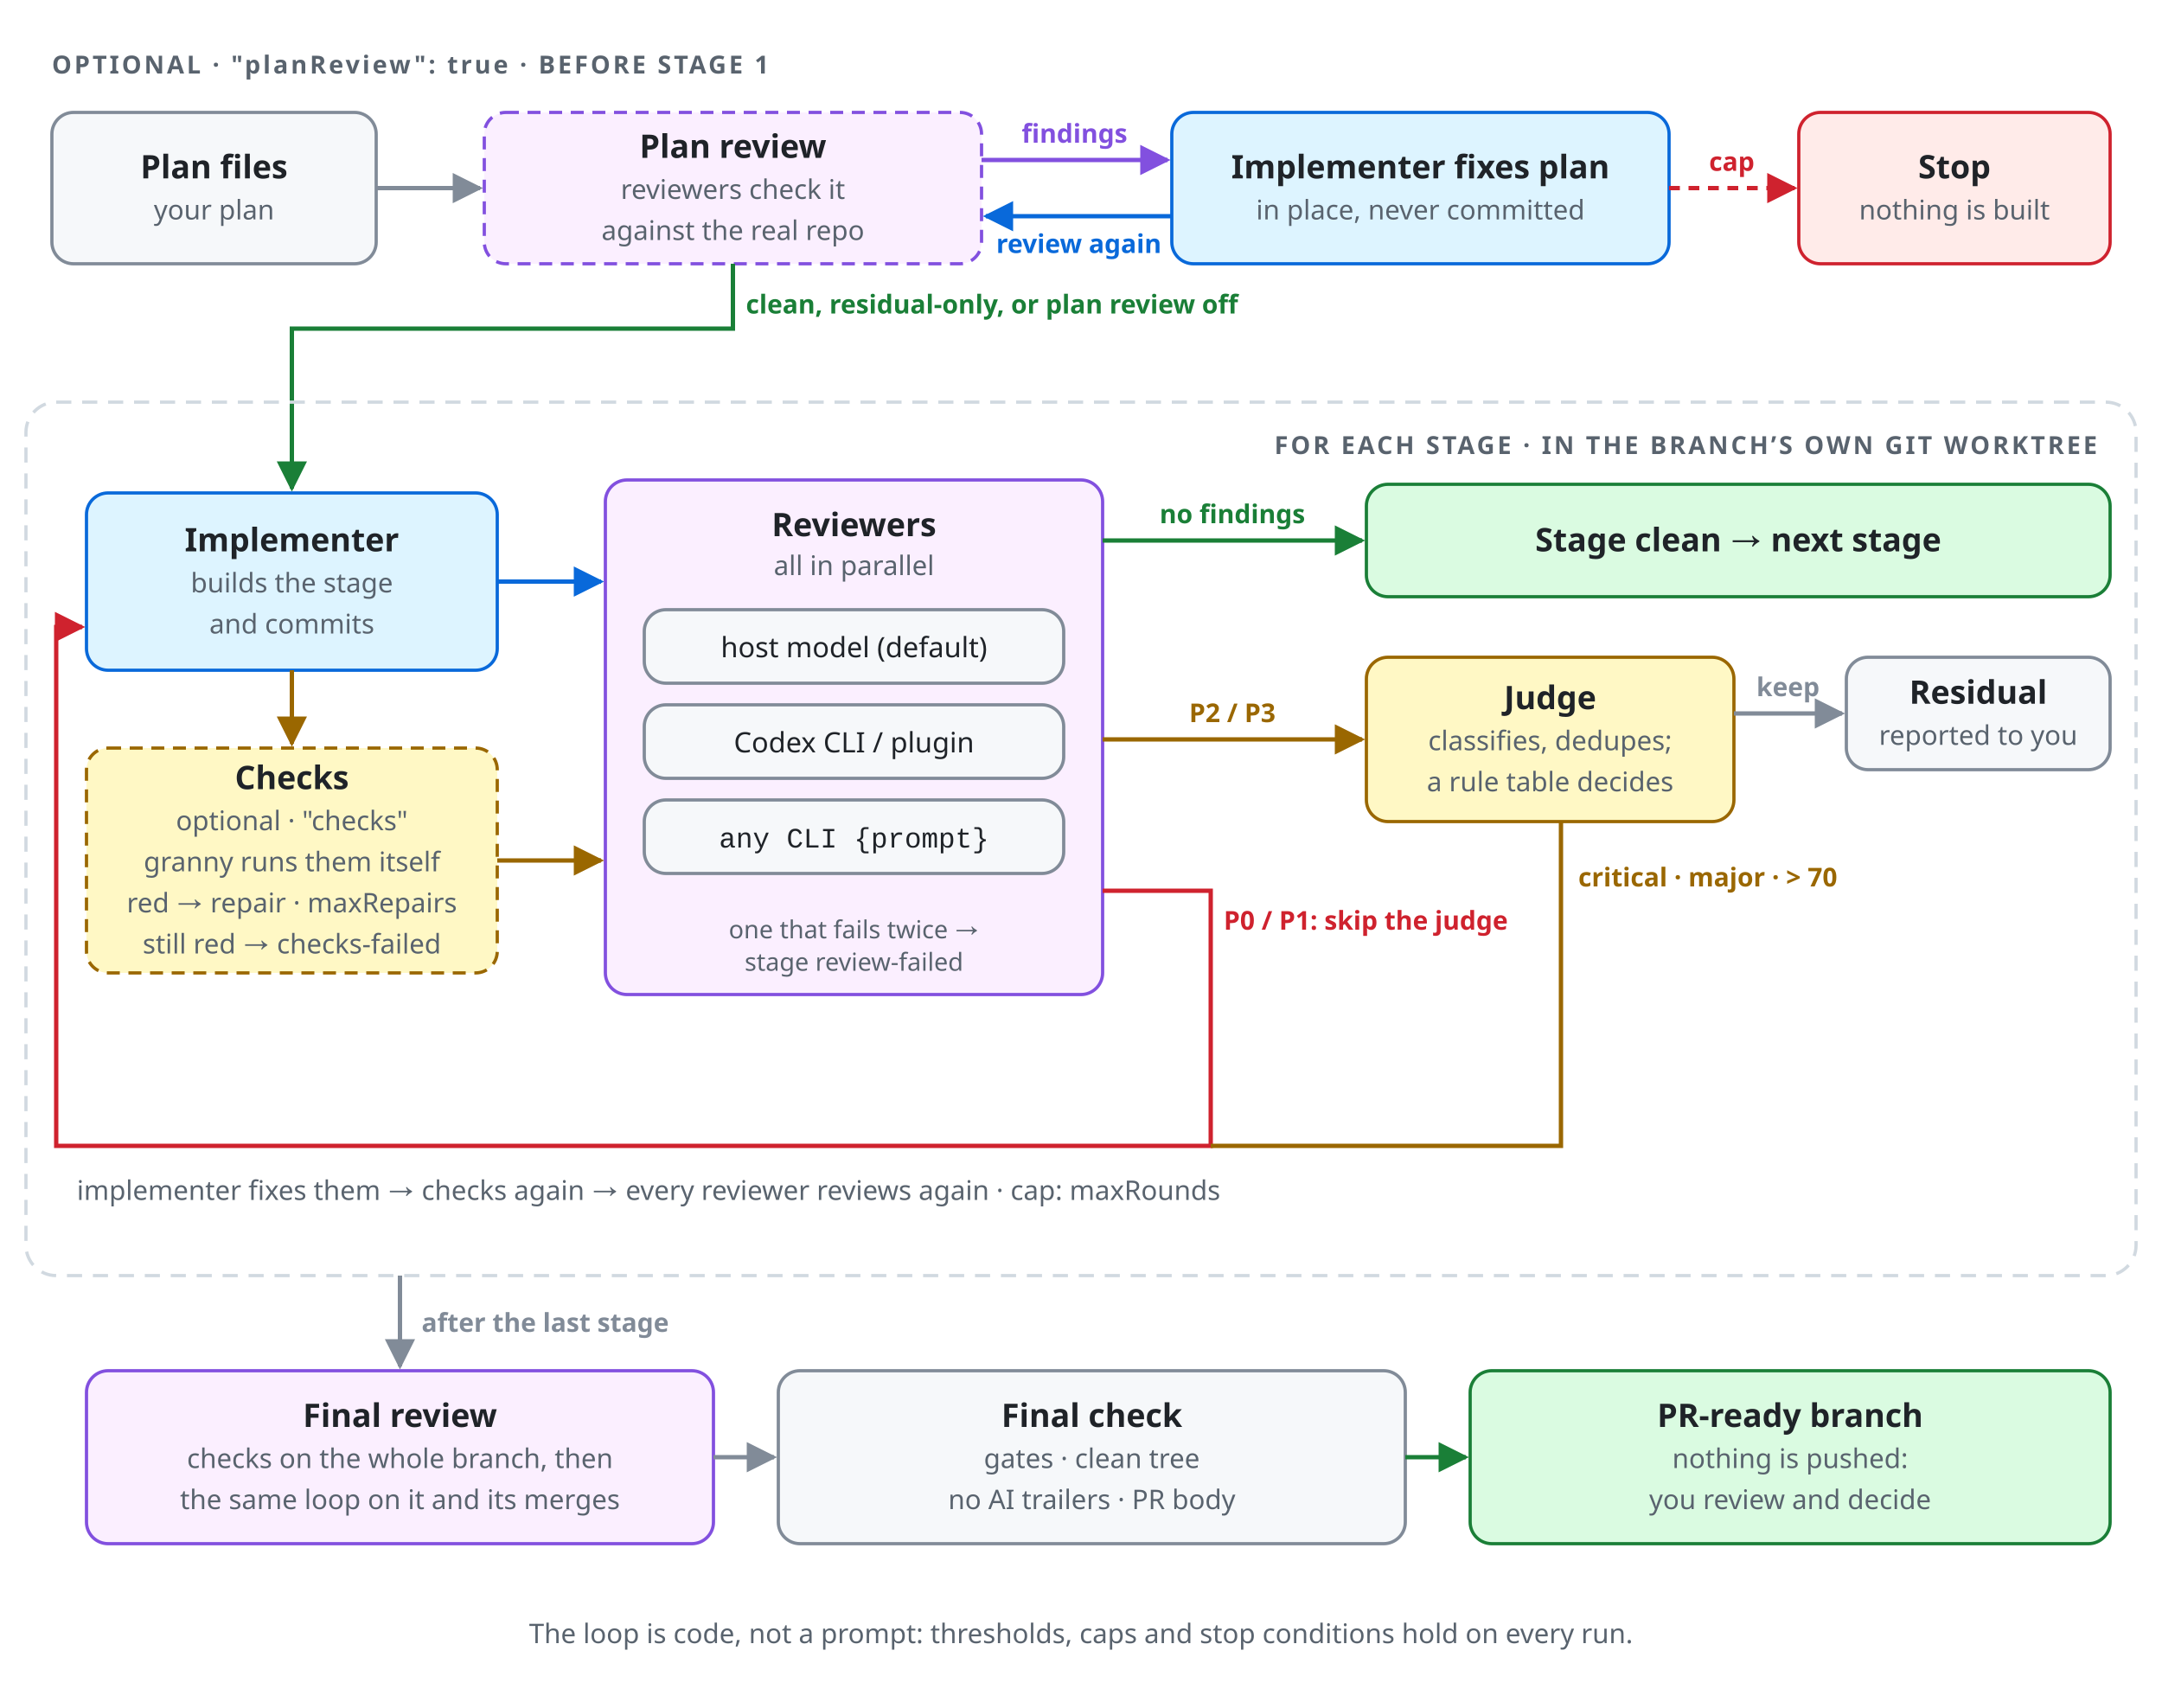
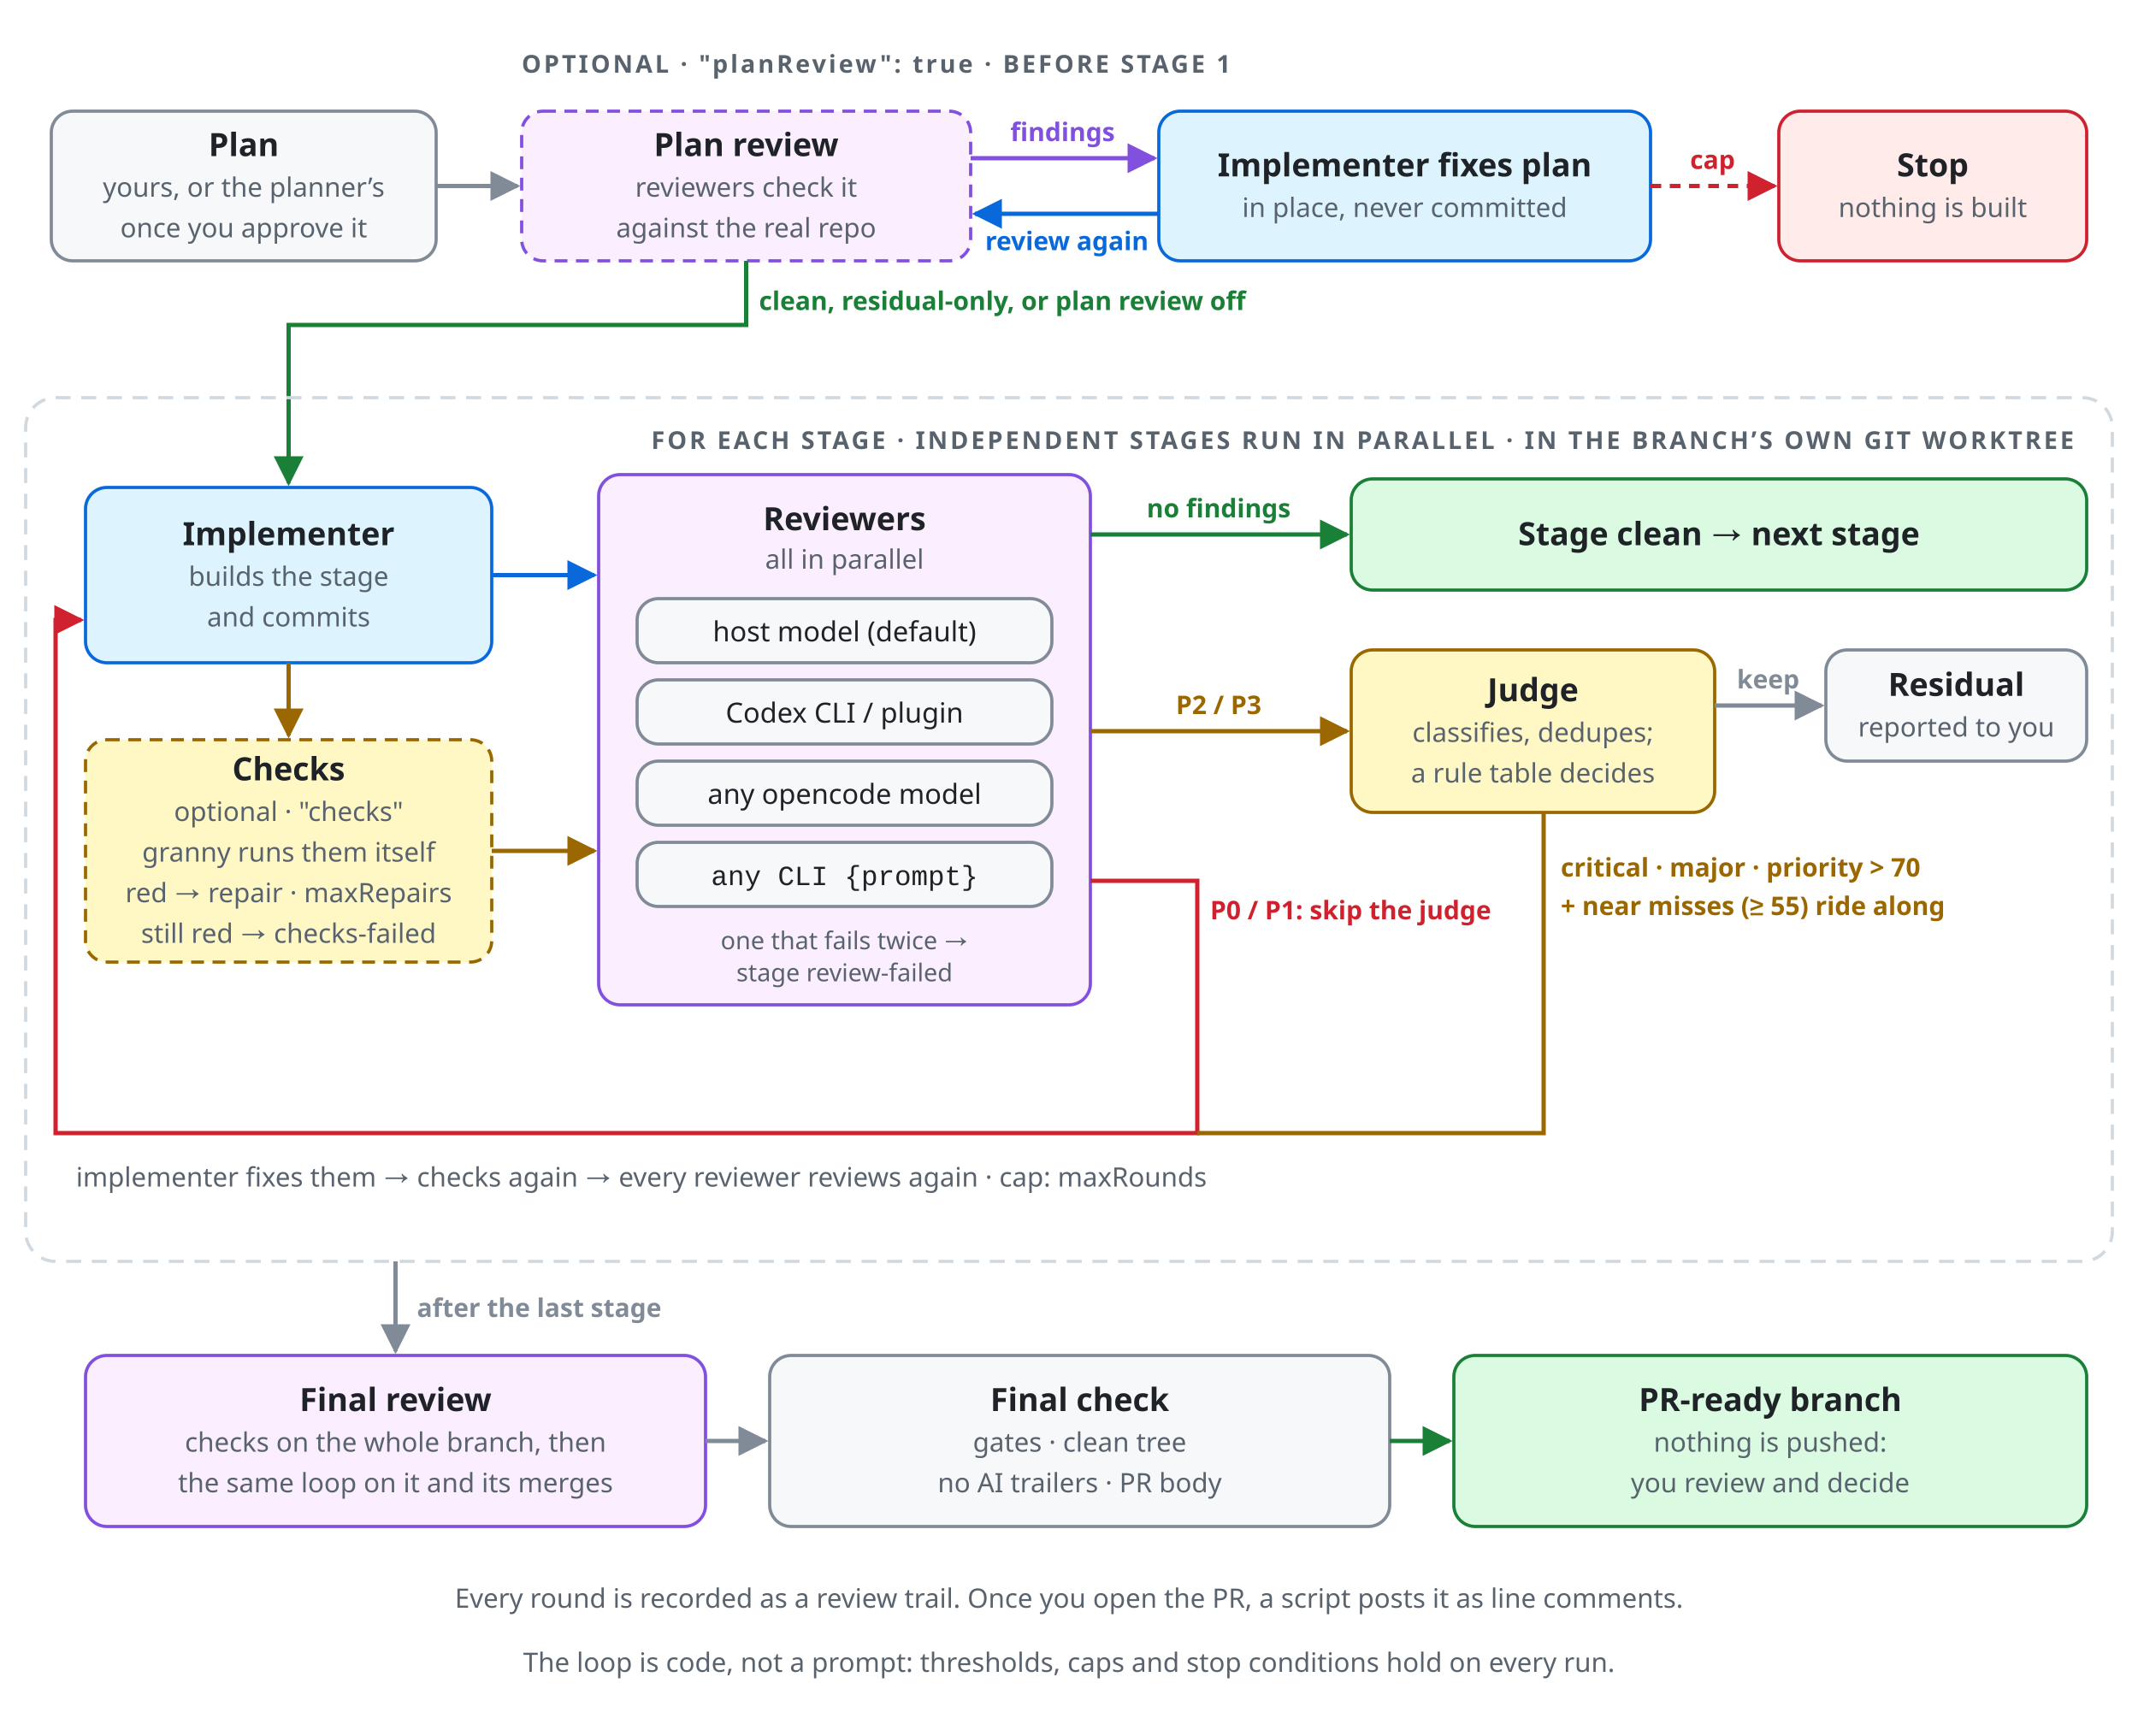
- <svg xmlns="http://www.w3.org/2000/svg" width="1000" height="790" viewBox="0 0 1000 790" role="img" aria-label="granny-workflow: an optional plan review, then implement, checks, review, judge and fix for every stage, then whole-branch checks and review">
+ <svg xmlns="http://www.w3.org/2000/svg" width="1000" height="812" viewBox="0 0 1000 812" role="img" aria-label="granny-workflow: a plan of your own or from the planner, an optional plan review, then implement, checks, review, judge and fix for every stage, then whole-branch checks and review, and a review trail for the PR">
  <defs>
    <marker id="a-neutral" viewBox="0 0 10 10" refX="9" refY="5" markerWidth="7" markerHeight="7" orient="auto-start-reverse">
      <path d="M0,0 L10,5 L0,10 z" fill="#818b98" />
    </marker>
    <marker id="a-blue" viewBox="0 0 10 10" refX="9" refY="5" markerWidth="7" markerHeight="7" orient="auto-start-reverse">
      <path d="M0,0 L10,5 L0,10 z" fill="#0969da" />
    </marker>
    <marker id="a-purple" viewBox="0 0 10 10" refX="9" refY="5" markerWidth="7" markerHeight="7" orient="auto-start-reverse">
      <path d="M0,0 L10,5 L0,10 z" fill="#8250df" />
    </marker>
    <marker id="a-amber" viewBox="0 0 10 10" refX="9" refY="5" markerWidth="7" markerHeight="7" orient="auto-start-reverse">
      <path d="M0,0 L10,5 L0,10 z" fill="#9a6700" />
    </marker>
    <marker id="a-red" viewBox="0 0 10 10" refX="9" refY="5" markerWidth="7" markerHeight="7" orient="auto-start-reverse">
      <path d="M0,0 L10,5 L0,10 z" fill="#cf222e" />
    </marker>
    <marker id="a-green" viewBox="0 0 10 10" refX="9" refY="5" markerWidth="7" markerHeight="7" orient="auto-start-reverse">
      <path d="M0,0 L10,5 L0,10 z" fill="#1a7f37" />
    </marker>
    <marker id="a-muted" viewBox="0 0 10 10" refX="9" refY="5" markerWidth="7" markerHeight="7" orient="auto-start-reverse">
      <path d="M0,0 L10,5 L0,10 z" fill="#818b98" />
    </marker>
  </defs>
-   <text x="24" y="34" font-family="-apple-system, BlinkMacSystemFont, 'Segoe UI', 'Noto Sans', Helvetica, Arial, sans-serif" font-size="11.5" font-weight="700" fill="#59636e" text-anchor="start" letter-spacing="1.2">OPTIONAL · "planReview": true · BEFORE STAGE 1</text>
-   <rect x="24" y="52" width="150" height="70" rx="10" fill="#f6f8fa" stroke="#818b98" stroke-width="1.5" />
-   <text x="99" y="82.5" font-family="-apple-system, BlinkMacSystemFont, 'Segoe UI', 'Noto Sans', Helvetica, Arial, sans-serif" font-size="15" font-weight="600" fill="#1f2328" text-anchor="middle">Plan files</text>
-   <text x="99" y="101.5" font-family="-apple-system, BlinkMacSystemFont, 'Segoe UI', 'Noto Sans', Helvetica, Arial, sans-serif" font-size="12.5" font-weight="400" fill="#59636e" text-anchor="middle">your plan</text>
-   <path d="M174,87 L222,87" fill="none" stroke="#818b98" stroke-width="2" marker-end="url(#a-neutral)" />
-   <rect x="224" y="52" width="230" height="70" rx="10" fill="#fbefff" stroke="#8250df" stroke-width="1.5" stroke-dasharray="6 4" />
-   <text x="339" y="73" font-family="-apple-system, BlinkMacSystemFont, 'Segoe UI', 'Noto Sans', Helvetica, Arial, sans-serif" font-size="15" font-weight="600" fill="#1f2328" text-anchor="middle">Plan review</text>
-   <text x="339" y="92" font-family="-apple-system, BlinkMacSystemFont, 'Segoe UI', 'Noto Sans', Helvetica, Arial, sans-serif" font-size="12.5" font-weight="400" fill="#59636e" text-anchor="middle">reviewers check it</text>
-   <text x="339" y="111" font-family="-apple-system, BlinkMacSystemFont, 'Segoe UI', 'Noto Sans', Helvetica, Arial, sans-serif" font-size="12.5" font-weight="400" fill="#59636e" text-anchor="middle">against the real repo</text>
+   <text x="244" y="34" font-family="-apple-system, BlinkMacSystemFont, 'Segoe UI', 'Noto Sans', Helvetica, Arial, sans-serif" font-size="11.5" font-weight="700" fill="#59636e" text-anchor="start" letter-spacing="1.2">OPTIONAL · "planReview": true · BEFORE STAGE 1</text>
+   <rect x="24" y="52" width="180" height="70" rx="10" fill="#f6f8fa" stroke="#818b98" stroke-width="1.5" />
+   <text x="114" y="73" font-family="-apple-system, BlinkMacSystemFont, 'Segoe UI', 'Noto Sans', Helvetica, Arial, sans-serif" font-size="15" font-weight="600" fill="#1f2328" text-anchor="middle">Plan</text>
+   <text x="114" y="92" font-family="-apple-system, BlinkMacSystemFont, 'Segoe UI', 'Noto Sans', Helvetica, Arial, sans-serif" font-size="12.5" font-weight="400" fill="#59636e" text-anchor="middle">yours, or the planner’s</text>
+   <text x="114" y="111" font-family="-apple-system, BlinkMacSystemFont, 'Segoe UI', 'Noto Sans', Helvetica, Arial, sans-serif" font-size="12.5" font-weight="400" fill="#59636e" text-anchor="middle">once you approve it</text>
+   <path d="M204,87 L242,87" fill="none" stroke="#818b98" stroke-width="2" marker-end="url(#a-neutral)" />
+   <rect x="244" y="52" width="210" height="70" rx="10" fill="#fbefff" stroke="#8250df" stroke-width="1.5" stroke-dasharray="6 4" />
+   <text x="349" y="73" font-family="-apple-system, BlinkMacSystemFont, 'Segoe UI', 'Noto Sans', Helvetica, Arial, sans-serif" font-size="15" font-weight="600" fill="#1f2328" text-anchor="middle">Plan review</text>
+   <text x="349" y="92" font-family="-apple-system, BlinkMacSystemFont, 'Segoe UI', 'Noto Sans', Helvetica, Arial, sans-serif" font-size="12.5" font-weight="400" fill="#59636e" text-anchor="middle">reviewers check it</text>
+   <text x="349" y="111" font-family="-apple-system, BlinkMacSystemFont, 'Segoe UI', 'Noto Sans', Helvetica, Arial, sans-serif" font-size="12.5" font-weight="400" fill="#59636e" text-anchor="middle">against the real repo</text>
  <path d="M454,74 L540,74" fill="none" stroke="#8250df" stroke-width="2" marker-end="url(#a-purple)" />
  <text x="497" y="66" font-family="-apple-system, BlinkMacSystemFont, 'Segoe UI', 'Noto Sans', Helvetica, Arial, sans-serif" font-size="12" font-weight="600" fill="#8250df" text-anchor="middle">findings</text>
  <rect x="542" y="52" width="230" height="70" rx="10" fill="#ddf4ff" stroke="#0969da" stroke-width="1.5" />
  <text x="657" y="82.5" font-family="-apple-system, BlinkMacSystemFont, 'Segoe UI', 'Noto Sans', Helvetica, Arial, sans-serif" font-size="15" font-weight="600" fill="#1f2328" text-anchor="middle">Implementer fixes plan</text>
  <text x="657" y="101.5" font-family="-apple-system, BlinkMacSystemFont, 'Segoe UI', 'Noto Sans', Helvetica, Arial, sans-serif" font-size="12.5" font-weight="400" fill="#59636e" text-anchor="middle">in place, never committed</text>
  <path d="M542,100 L456,100" fill="none" stroke="#0969da" stroke-width="2" marker-end="url(#a-blue)" />
  <text x="499" y="117" font-family="-apple-system, BlinkMacSystemFont, 'Segoe UI', 'Noto Sans', Helvetica, Arial, sans-serif" font-size="12" font-weight="600" fill="#0969da" text-anchor="middle">review again</text>
  <path d="M772,87 L830,87" fill="none" stroke="#cf222e" stroke-width="2" stroke-dasharray="5 4" marker-end="url(#a-red)" />
  <text x="801" y="79" font-family="-apple-system, BlinkMacSystemFont, 'Segoe UI', 'Noto Sans', Helvetica, Arial, sans-serif" font-size="12" font-weight="600" fill="#cf222e" text-anchor="middle">cap</text>
  <rect x="832" y="52" width="144" height="70" rx="10" fill="#ffebe9" stroke="#cf222e" stroke-width="1.5" />
  <text x="904" y="82.5" font-family="-apple-system, BlinkMacSystemFont, 'Segoe UI', 'Noto Sans', Helvetica, Arial, sans-serif" font-size="15" font-weight="600" fill="#1f2328" text-anchor="middle">Stop</text>
  <text x="904" y="101.5" font-family="-apple-system, BlinkMacSystemFont, 'Segoe UI', 'Noto Sans', Helvetica, Arial, sans-serif" font-size="12.5" font-weight="400" fill="#59636e" text-anchor="middle">nothing is built</text>
-   <path d="M339,122 L339,152 L135,152 L135,226" fill="none" stroke="#1a7f37" stroke-width="2" marker-end="url(#a-green)" />
-   <text x="345" y="145" font-family="-apple-system, BlinkMacSystemFont, 'Segoe UI', 'Noto Sans', Helvetica, Arial, sans-serif" font-size="12" font-weight="600" fill="#1a7f37" text-anchor="start">clean, residual-only, or plan review off</text>
+   <path d="M349,122 L349,152 L135,152 L135,226" fill="none" stroke="#1a7f37" stroke-width="2" marker-end="url(#a-green)" />
+   <text x="355" y="145" font-family="-apple-system, BlinkMacSystemFont, 'Segoe UI', 'Noto Sans', Helvetica, Arial, sans-serif" font-size="12" font-weight="600" fill="#1a7f37" text-anchor="start">clean, residual-only, or plan review off</text>
  <rect x="12" y="186" width="976" height="404" rx="14" fill="none" stroke="#d1d9e0" stroke-width="1.5" stroke-dasharray="7 5" />
-   <text x="970" y="210" font-family="-apple-system, BlinkMacSystemFont, 'Segoe UI', 'Noto Sans', Helvetica, Arial, sans-serif" font-size="11.5" font-weight="700" fill="#59636e" text-anchor="end" letter-spacing="1.2">FOR EACH STAGE · IN THE BRANCH’S OWN GIT WORKTREE</text>
+   <text x="970" y="210" font-family="-apple-system, BlinkMacSystemFont, 'Segoe UI', 'Noto Sans', Helvetica, Arial, sans-serif" font-size="11.5" font-weight="700" fill="#59636e" text-anchor="end" letter-spacing="1.2">FOR EACH STAGE · INDEPENDENT STAGES RUN IN PARALLEL · IN THE BRANCH’S OWN GIT WORKTREE</text>
  <rect x="40" y="228" width="190" height="82" rx="10" fill="#ddf4ff" stroke="#0969da" stroke-width="1.5" />
  <text x="135" y="255" font-family="-apple-system, BlinkMacSystemFont, 'Segoe UI', 'Noto Sans', Helvetica, Arial, sans-serif" font-size="15" font-weight="600" fill="#1f2328" text-anchor="middle">Implementer</text>
  <text x="135" y="274" font-family="-apple-system, BlinkMacSystemFont, 'Segoe UI', 'Noto Sans', Helvetica, Arial, sans-serif" font-size="12.5" font-weight="400" fill="#59636e" text-anchor="middle">builds the stage</text>
  <text x="135" y="293" font-family="-apple-system, BlinkMacSystemFont, 'Segoe UI', 'Noto Sans', Helvetica, Arial, sans-serif" font-size="12.5" font-weight="400" fill="#59636e" text-anchor="middle">and commits</text>
  <path d="M230,269 L278,269" fill="none" stroke="#0969da" stroke-width="2" marker-end="url(#a-blue)" />
  <path d="M135,310 L135,344" fill="none" stroke="#9a6700" stroke-width="2" marker-end="url(#a-amber)" />
  <rect x="40" y="346" width="190" height="104" rx="10" fill="#fff8c5" stroke="#9a6700" stroke-width="1.5" stroke-dasharray="6 4" />
  <text x="135" y="365" font-family="-apple-system, BlinkMacSystemFont, 'Segoe UI', 'Noto Sans', Helvetica, Arial, sans-serif" font-size="15" font-weight="600" fill="#1f2328" text-anchor="middle">Checks</text>
  <text x="135" y="384" font-family="-apple-system, BlinkMacSystemFont, 'Segoe UI', 'Noto Sans', Helvetica, Arial, sans-serif" font-size="12.5" font-weight="400" fill="#59636e" text-anchor="middle">optional · "checks"</text>
  <text x="135" y="403" font-family="-apple-system, BlinkMacSystemFont, 'Segoe UI', 'Noto Sans', Helvetica, Arial, sans-serif" font-size="12.5" font-weight="400" fill="#59636e" text-anchor="middle">granny runs them itself</text>
  <text x="135" y="422" font-family="-apple-system, BlinkMacSystemFont, 'Segoe UI', 'Noto Sans', Helvetica, Arial, sans-serif" font-size="12.5" font-weight="400" fill="#59636e" text-anchor="middle">red → repair · maxRepairs</text>
  <text x="135" y="441" font-family="-apple-system, BlinkMacSystemFont, 'Segoe UI', 'Noto Sans', Helvetica, Arial, sans-serif" font-size="12.5" font-weight="400" fill="#59636e" text-anchor="middle">still red → checks-failed</text>
  <path d="M230,398 L278,398" fill="none" stroke="#9a6700" stroke-width="2" marker-end="url(#a-amber)" />
-   <rect x="280" y="222" width="230" height="238" rx="10" fill="#fbefff" stroke="#8250df" stroke-width="1.5" />
-   <text x="395" y="346" font-family="-apple-system, BlinkMacSystemFont, 'Segoe UI', 'Noto Sans', Helvetica, Arial, sans-serif" font-size="15" font-weight="600" fill="#1f2328" text-anchor="middle" />
+   <rect x="280" y="222" width="230" height="248" rx="10" fill="#fbefff" stroke="#8250df" stroke-width="1.5" />
+   <text x="395" y="351" font-family="-apple-system, BlinkMacSystemFont, 'Segoe UI', 'Noto Sans', Helvetica, Arial, sans-serif" font-size="15" font-weight="600" fill="#1f2328" text-anchor="middle" />
  <text x="395" y="248" font-family="-apple-system, BlinkMacSystemFont, 'Segoe UI', 'Noto Sans', Helvetica, Arial, sans-serif" font-size="15" font-weight="600" fill="#1f2328" text-anchor="middle">Reviewers</text>
  <text x="395" y="266" font-family="-apple-system, BlinkMacSystemFont, 'Segoe UI', 'Noto Sans', Helvetica, Arial, sans-serif" font-size="12.5" font-weight="400" fill="#59636e" text-anchor="middle">all in parallel</text>
-   <rect x="298" y="282" width="194" height="34" rx="10" fill="#f6f8fa" stroke="#818b98" stroke-width="1.5" />
-   <text x="395" y="304" font-family="-apple-system, BlinkMacSystemFont, 'Segoe UI', 'Noto Sans', Helvetica, Arial, sans-serif" font-size="15" font-weight="600" fill="#1f2328" text-anchor="middle" />
-   <text x="395" y="304" font-family="-apple-system, BlinkMacSystemFont, 'Segoe UI', 'Noto Sans', Helvetica, Arial, sans-serif" font-size="13" font-weight="400" fill="#1f2328" text-anchor="middle">host model (default)</text>
-   <rect x="298" y="326" width="194" height="34" rx="10" fill="#f6f8fa" stroke="#818b98" stroke-width="1.5" />
-   <text x="395" y="348" font-family="-apple-system, BlinkMacSystemFont, 'Segoe UI', 'Noto Sans', Helvetica, Arial, sans-serif" font-size="15" font-weight="600" fill="#1f2328" text-anchor="middle" />
-   <text x="395" y="348" font-family="-apple-system, BlinkMacSystemFont, 'Segoe UI', 'Noto Sans', Helvetica, Arial, sans-serif" font-size="13" font-weight="400" fill="#1f2328" text-anchor="middle">Codex CLI / plugin</text>
-   <rect x="298" y="370" width="194" height="34" rx="10" fill="#f6f8fa" stroke="#818b98" stroke-width="1.5" />
-   <text x="395" y="392" font-family="-apple-system, BlinkMacSystemFont, 'Segoe UI', 'Noto Sans', Helvetica, Arial, sans-serif" font-size="15" font-weight="600" fill="#1f2328" text-anchor="middle" />
-   <text x="395" y="392" font-family="ui-monospace, SFMono-Regular, 'SF Mono', Menlo, Consolas, 'Liberation Mono', monospace" font-size="13" font-weight="400" fill="#1f2328" text-anchor="middle">any CLI  {prompt}</text>
-   <text x="395" y="434" font-family="-apple-system, BlinkMacSystemFont, 'Segoe UI', 'Noto Sans', Helvetica, Arial, sans-serif" font-size="11.5" font-weight="400" fill="#59636e" text-anchor="middle">one that fails twice →</text>
-   <text x="395" y="449" font-family="-apple-system, BlinkMacSystemFont, 'Segoe UI', 'Noto Sans', Helvetica, Arial, sans-serif" font-size="11.5" font-weight="400" fill="#59636e" text-anchor="middle">stage review-failed</text>
+   <rect x="298" y="280" width="194" height="30" rx="10" fill="#f6f8fa" stroke="#818b98" stroke-width="1.5" />
+   <text x="395" y="300" font-family="-apple-system, BlinkMacSystemFont, 'Segoe UI', 'Noto Sans', Helvetica, Arial, sans-serif" font-size="15" font-weight="600" fill="#1f2328" text-anchor="middle" />
+   <text x="395" y="300" font-family="-apple-system, BlinkMacSystemFont, 'Segoe UI', 'Noto Sans', Helvetica, Arial, sans-serif" font-size="13" font-weight="400" fill="#1f2328" text-anchor="middle">host model (default)</text>
+   <rect x="298" y="318" width="194" height="30" rx="10" fill="#f6f8fa" stroke="#818b98" stroke-width="1.5" />
+   <text x="395" y="338" font-family="-apple-system, BlinkMacSystemFont, 'Segoe UI', 'Noto Sans', Helvetica, Arial, sans-serif" font-size="15" font-weight="600" fill="#1f2328" text-anchor="middle" />
+   <text x="395" y="338" font-family="-apple-system, BlinkMacSystemFont, 'Segoe UI', 'Noto Sans', Helvetica, Arial, sans-serif" font-size="13" font-weight="400" fill="#1f2328" text-anchor="middle">Codex CLI / plugin</text>
+   <rect x="298" y="356" width="194" height="30" rx="10" fill="#f6f8fa" stroke="#818b98" stroke-width="1.5" />
+   <text x="395" y="376" font-family="-apple-system, BlinkMacSystemFont, 'Segoe UI', 'Noto Sans', Helvetica, Arial, sans-serif" font-size="15" font-weight="600" fill="#1f2328" text-anchor="middle" />
+   <text x="395" y="376" font-family="-apple-system, BlinkMacSystemFont, 'Segoe UI', 'Noto Sans', Helvetica, Arial, sans-serif" font-size="13" font-weight="400" fill="#1f2328" text-anchor="middle">any opencode model</text>
+   <rect x="298" y="394" width="194" height="30" rx="10" fill="#f6f8fa" stroke="#818b98" stroke-width="1.5" />
+   <text x="395" y="414" font-family="-apple-system, BlinkMacSystemFont, 'Segoe UI', 'Noto Sans', Helvetica, Arial, sans-serif" font-size="15" font-weight="600" fill="#1f2328" text-anchor="middle" />
+   <text x="395" y="414" font-family="ui-monospace, SFMono-Regular, 'SF Mono', Menlo, Consolas, 'Liberation Mono', monospace" font-size="13" font-weight="400" fill="#1f2328" text-anchor="middle">any CLI  {prompt}</text>
+   <text x="395" y="444" font-family="-apple-system, BlinkMacSystemFont, 'Segoe UI', 'Noto Sans', Helvetica, Arial, sans-serif" font-size="11.5" font-weight="400" fill="#59636e" text-anchor="middle">one that fails twice →</text>
+   <text x="395" y="459" font-family="-apple-system, BlinkMacSystemFont, 'Segoe UI', 'Noto Sans', Helvetica, Arial, sans-serif" font-size="11.5" font-weight="400" fill="#59636e" text-anchor="middle">stage review-failed</text>
  <path d="M510,250 L630,250" fill="none" stroke="#1a7f37" stroke-width="2" marker-end="url(#a-green)" />
  <text x="570" y="242" font-family="-apple-system, BlinkMacSystemFont, 'Segoe UI', 'Noto Sans', Helvetica, Arial, sans-serif" font-size="12" font-weight="600" fill="#1a7f37" text-anchor="middle">no findings</text>
  <rect x="632" y="224" width="344" height="52" rx="10" fill="#dafbe1" stroke="#1a7f37" stroke-width="1.5" />
  <text x="804" y="255" font-family="-apple-system, BlinkMacSystemFont, 'Segoe UI', 'Noto Sans', Helvetica, Arial, sans-serif" font-size="15" font-weight="600" fill="#1f2328" text-anchor="middle">Stage clean → next stage</text>
  <path d="M510,342 L630,342" fill="none" stroke="#9a6700" stroke-width="2" marker-end="url(#a-amber)" />
  <text x="570" y="334" font-family="-apple-system, BlinkMacSystemFont, 'Segoe UI', 'Noto Sans', Helvetica, Arial, sans-serif" font-size="12" font-weight="600" fill="#9a6700" text-anchor="middle">P2 / P3</text>
  <rect x="632" y="304" width="170" height="76" rx="10" fill="#fff8c5" stroke="#9a6700" stroke-width="1.5" />
  <text x="717" y="328" font-family="-apple-system, BlinkMacSystemFont, 'Segoe UI', 'Noto Sans', Helvetica, Arial, sans-serif" font-size="15" font-weight="600" fill="#1f2328" text-anchor="middle">Judge</text>
  <text x="717" y="347" font-family="-apple-system, BlinkMacSystemFont, 'Segoe UI', 'Noto Sans', Helvetica, Arial, sans-serif" font-size="12.5" font-weight="400" fill="#59636e" text-anchor="middle">classifies, dedupes;</text>
  <text x="717" y="366" font-family="-apple-system, BlinkMacSystemFont, 'Segoe UI', 'Noto Sans', Helvetica, Arial, sans-serif" font-size="12.5" font-weight="400" fill="#59636e" text-anchor="middle">a rule table decides</text>
  <path d="M802,330 L852,330" fill="none" stroke="#818b98" stroke-width="2" marker-end="url(#a-muted)" />
  <text x="827" y="322" font-family="-apple-system, BlinkMacSystemFont, 'Segoe UI', 'Noto Sans', Helvetica, Arial, sans-serif" font-size="12" font-weight="600" fill="#818b98" text-anchor="middle">keep</text>
  <rect x="854" y="304" width="122" height="52" rx="10" fill="#f6f8fa" stroke="#818b98" stroke-width="1.5" />
  <text x="915" y="325.5" font-family="-apple-system, BlinkMacSystemFont, 'Segoe UI', 'Noto Sans', Helvetica, Arial, sans-serif" font-size="15" font-weight="600" fill="#1f2328" text-anchor="middle">Residual</text>
  <text x="915" y="344.5" font-family="-apple-system, BlinkMacSystemFont, 'Segoe UI', 'Noto Sans', Helvetica, Arial, sans-serif" font-size="12.5" font-weight="400" fill="#59636e" text-anchor="middle">reported to you</text>
  <path d="M510,412 L560,412 L560,530 L26,530 L26,290 L38,290" fill="none" stroke="#cf222e" stroke-width="2" marker-end="url(#a-red)" />
  <text x="566" y="430" font-family="-apple-system, BlinkMacSystemFont, 'Segoe UI', 'Noto Sans', Helvetica, Arial, sans-serif" font-size="12" font-weight="600" fill="#cf222e" text-anchor="start">P0 / P1: skip the judge</text>
  <path d="M722,380 L722,530 L560,530" fill="none" stroke="#9a6700" stroke-width="2" />
-   <text x="730" y="410" font-family="-apple-system, BlinkMacSystemFont, 'Segoe UI', 'Noto Sans', Helvetica, Arial, sans-serif" font-size="12" font-weight="600" fill="#9a6700" text-anchor="start">critical · major · &gt; 70</text>
+   <text x="730" y="410" font-family="-apple-system, BlinkMacSystemFont, 'Segoe UI', 'Noto Sans', Helvetica, Arial, sans-serif" font-size="12" font-weight="600" fill="#9a6700" text-anchor="start">critical · major · priority &gt; 70</text>
+   <text x="730" y="428" font-family="-apple-system, BlinkMacSystemFont, 'Segoe UI', 'Noto Sans', Helvetica, Arial, sans-serif" font-size="12" font-weight="600" fill="#9a6700" text-anchor="start">+ near misses (≥ 55) ride along</text>
  <text x="300" y="555" font-family="-apple-system, BlinkMacSystemFont, 'Segoe UI', 'Noto Sans', Helvetica, Arial, sans-serif" font-size="12.5" font-weight="400" fill="#59636e" text-anchor="middle">implementer fixes them → checks again → every reviewer reviews again · cap: maxRounds</text>
  <path d="M185,590 L185,632" fill="none" stroke="#818b98" stroke-width="2" marker-end="url(#a-neutral)" />
  <text x="195" y="616" font-family="-apple-system, BlinkMacSystemFont, 'Segoe UI', 'Noto Sans', Helvetica, Arial, sans-serif" font-size="12" font-weight="600" fill="#818b98" text-anchor="start">after the last stage</text>
  <rect x="40" y="634" width="290" height="80" rx="10" fill="#fbefff" stroke="#8250df" stroke-width="1.5" />
  <text x="185" y="660" font-family="-apple-system, BlinkMacSystemFont, 'Segoe UI', 'Noto Sans', Helvetica, Arial, sans-serif" font-size="15" font-weight="600" fill="#1f2328" text-anchor="middle">Final review</text>
  <text x="185" y="679" font-family="-apple-system, BlinkMacSystemFont, 'Segoe UI', 'Noto Sans', Helvetica, Arial, sans-serif" font-size="12.5" font-weight="400" fill="#59636e" text-anchor="middle">checks on the whole branch, then</text>
  <text x="185" y="698" font-family="-apple-system, BlinkMacSystemFont, 'Segoe UI', 'Noto Sans', Helvetica, Arial, sans-serif" font-size="12.5" font-weight="400" fill="#59636e" text-anchor="middle">the same loop on it and its merges</text>
  <path d="M330,674 L358,674" fill="none" stroke="#818b98" stroke-width="2" marker-end="url(#a-neutral)" />
  <rect x="360" y="634" width="290" height="80" rx="10" fill="#f6f8fa" stroke="#818b98" stroke-width="1.5" />
  <text x="505" y="660" font-family="-apple-system, BlinkMacSystemFont, 'Segoe UI', 'Noto Sans', Helvetica, Arial, sans-serif" font-size="15" font-weight="600" fill="#1f2328" text-anchor="middle">Final check</text>
  <text x="505" y="679" font-family="-apple-system, BlinkMacSystemFont, 'Segoe UI', 'Noto Sans', Helvetica, Arial, sans-serif" font-size="12.5" font-weight="400" fill="#59636e" text-anchor="middle">gates · clean tree</text>
  <text x="505" y="698" font-family="-apple-system, BlinkMacSystemFont, 'Segoe UI', 'Noto Sans', Helvetica, Arial, sans-serif" font-size="12.5" font-weight="400" fill="#59636e" text-anchor="middle">no AI trailers · PR body</text>
  <path d="M650,674 L678,674" fill="none" stroke="#1a7f37" stroke-width="2" marker-end="url(#a-green)" />
  <rect x="680" y="634" width="296" height="80" rx="10" fill="#dafbe1" stroke="#1a7f37" stroke-width="1.5" />
  <text x="828" y="660" font-family="-apple-system, BlinkMacSystemFont, 'Segoe UI', 'Noto Sans', Helvetica, Arial, sans-serif" font-size="15" font-weight="600" fill="#1f2328" text-anchor="middle">PR-ready branch</text>
  <text x="828" y="679" font-family="-apple-system, BlinkMacSystemFont, 'Segoe UI', 'Noto Sans', Helvetica, Arial, sans-serif" font-size="12.5" font-weight="400" fill="#59636e" text-anchor="middle">nothing is pushed:</text>
  <text x="828" y="698" font-family="-apple-system, BlinkMacSystemFont, 'Segoe UI', 'Noto Sans', Helvetica, Arial, sans-serif" font-size="12.5" font-weight="400" fill="#59636e" text-anchor="middle">you review and decide</text>
-   <text x="500" y="760" font-family="-apple-system, BlinkMacSystemFont, 'Segoe UI', 'Noto Sans', Helvetica, Arial, sans-serif" font-size="12.5" font-weight="400" fill="#59636e" text-anchor="middle">The loop is code, not a prompt: thresholds, caps and stop conditions hold on every run.</text>
+   <text x="500" y="752" font-family="-apple-system, BlinkMacSystemFont, 'Segoe UI', 'Noto Sans', Helvetica, Arial, sans-serif" font-size="12.5" font-weight="400" fill="#59636e" text-anchor="middle">Every round is recorded as a review trail. Once you open the PR, a script posts it as line comments.</text>
+   <text x="500" y="782" font-family="-apple-system, BlinkMacSystemFont, 'Segoe UI', 'Noto Sans', Helvetica, Arial, sans-serif" font-size="12.5" font-weight="400" fill="#59636e" text-anchor="middle">The loop is code, not a prompt: thresholds, caps and stop conditions hold on every run.</text>
</svg>
